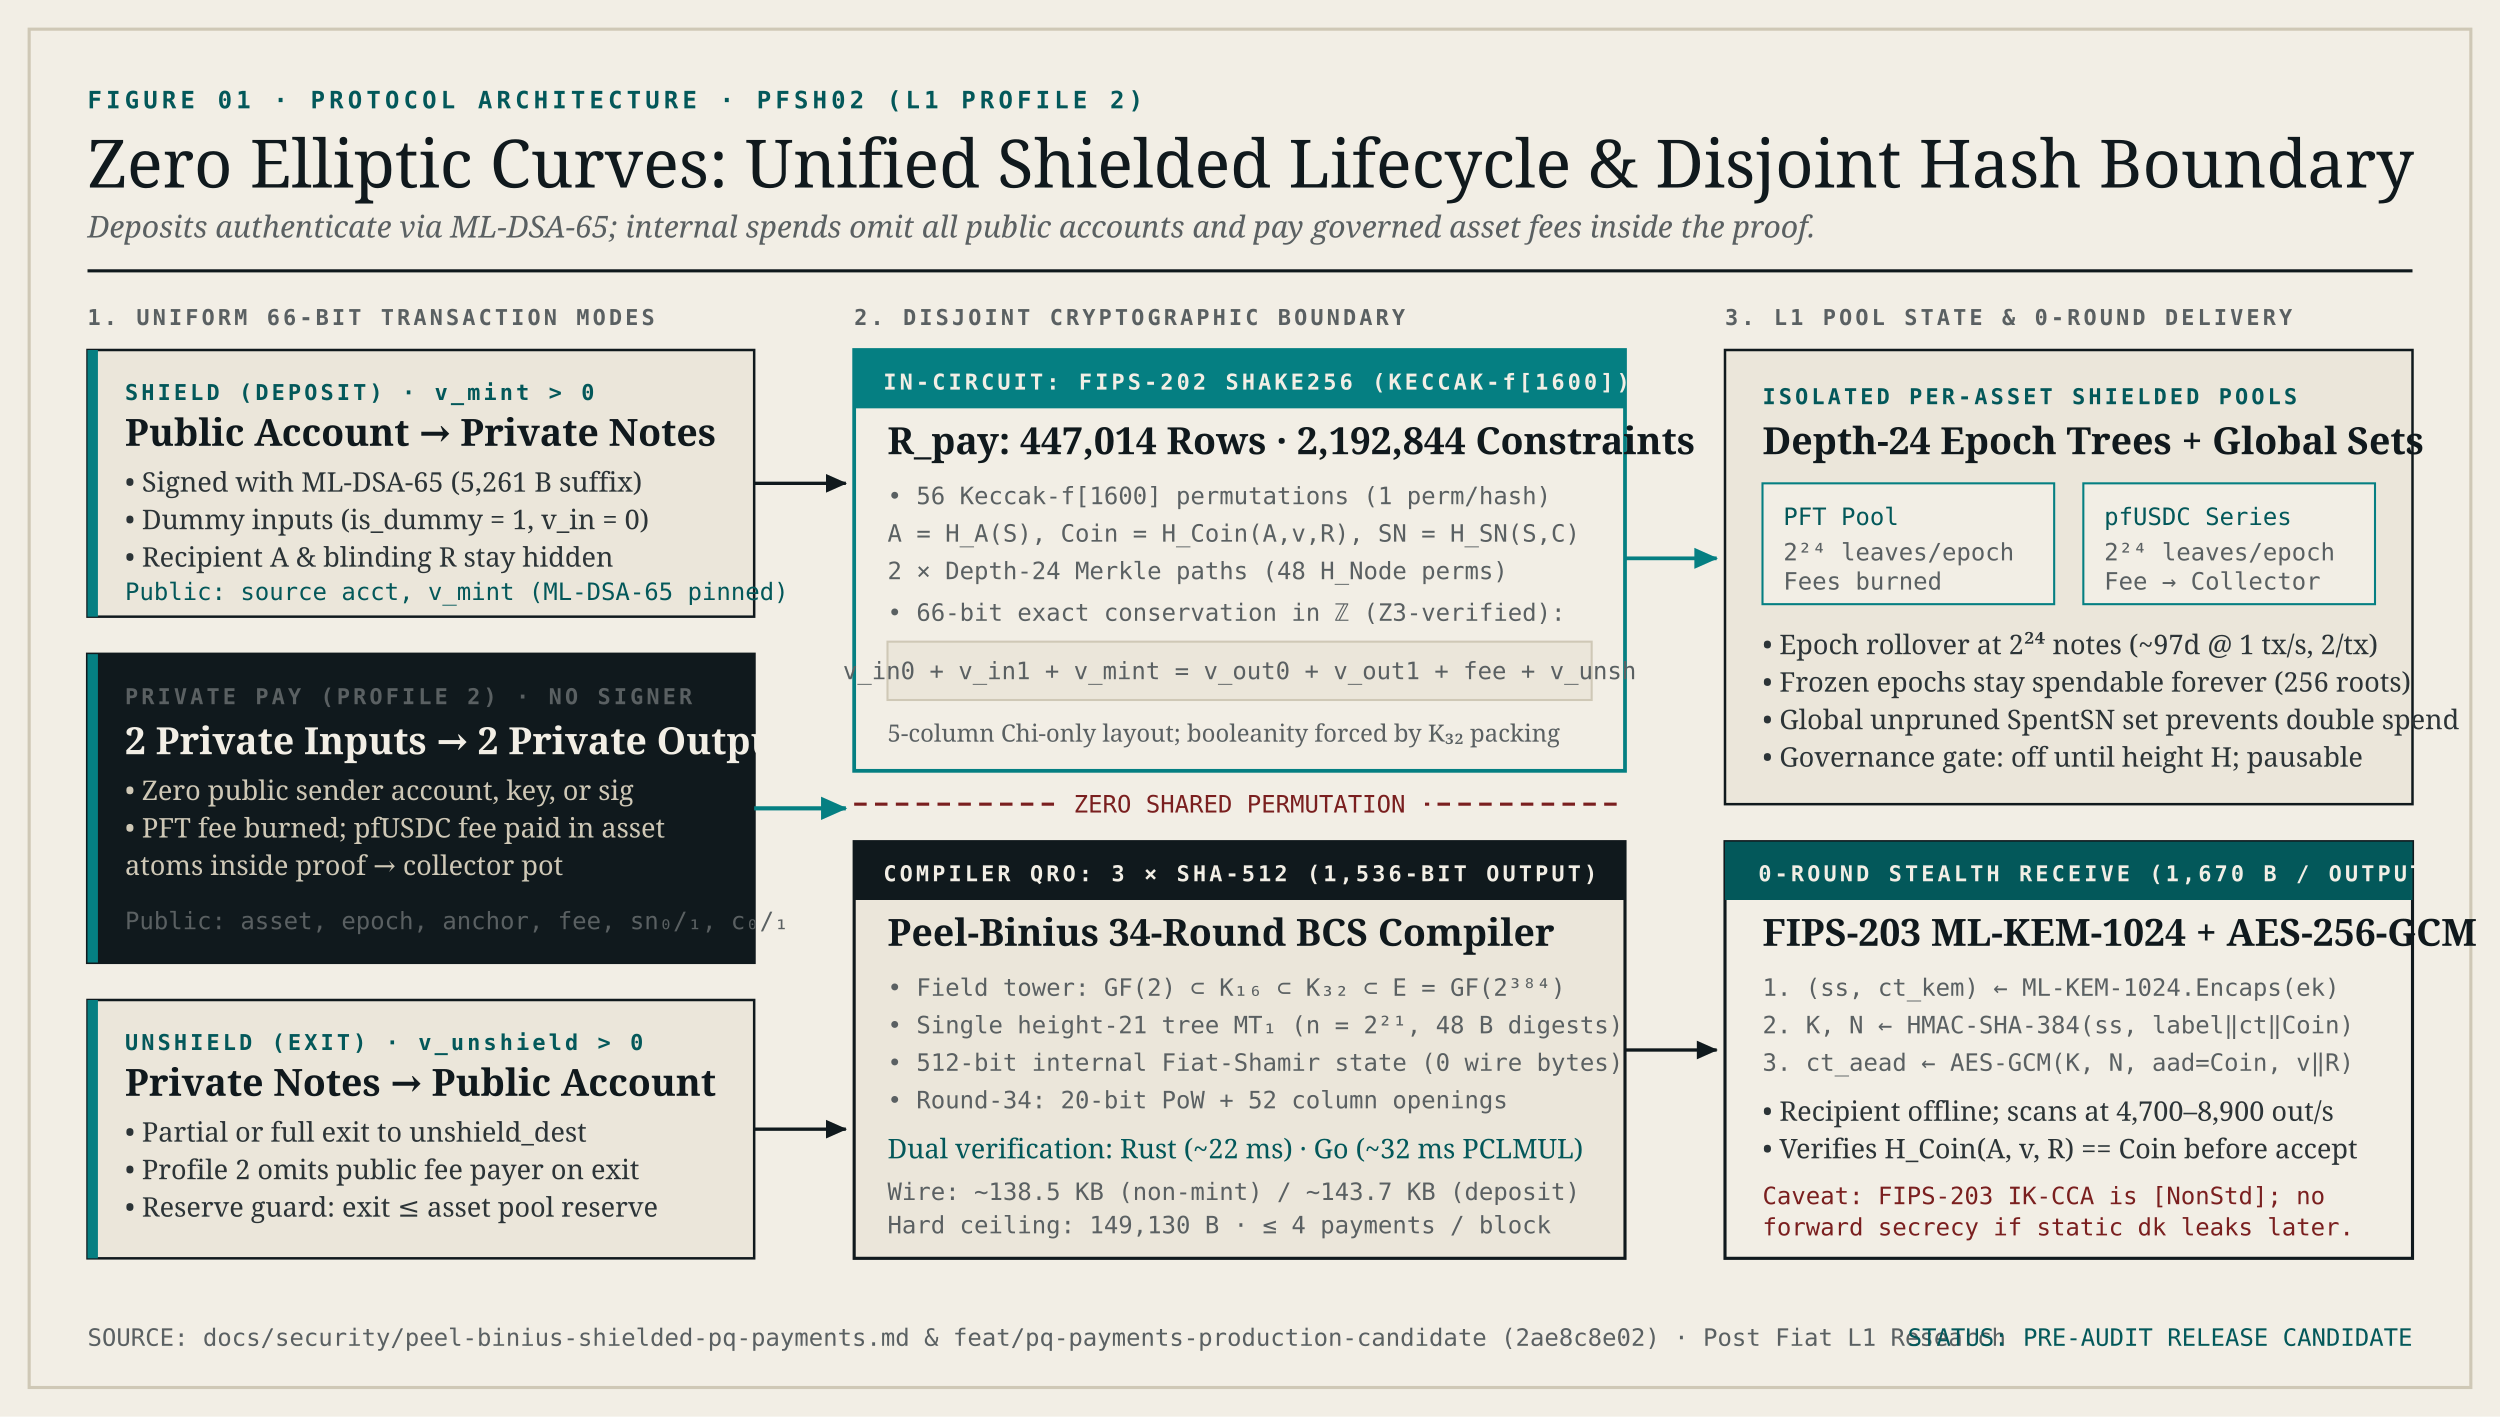
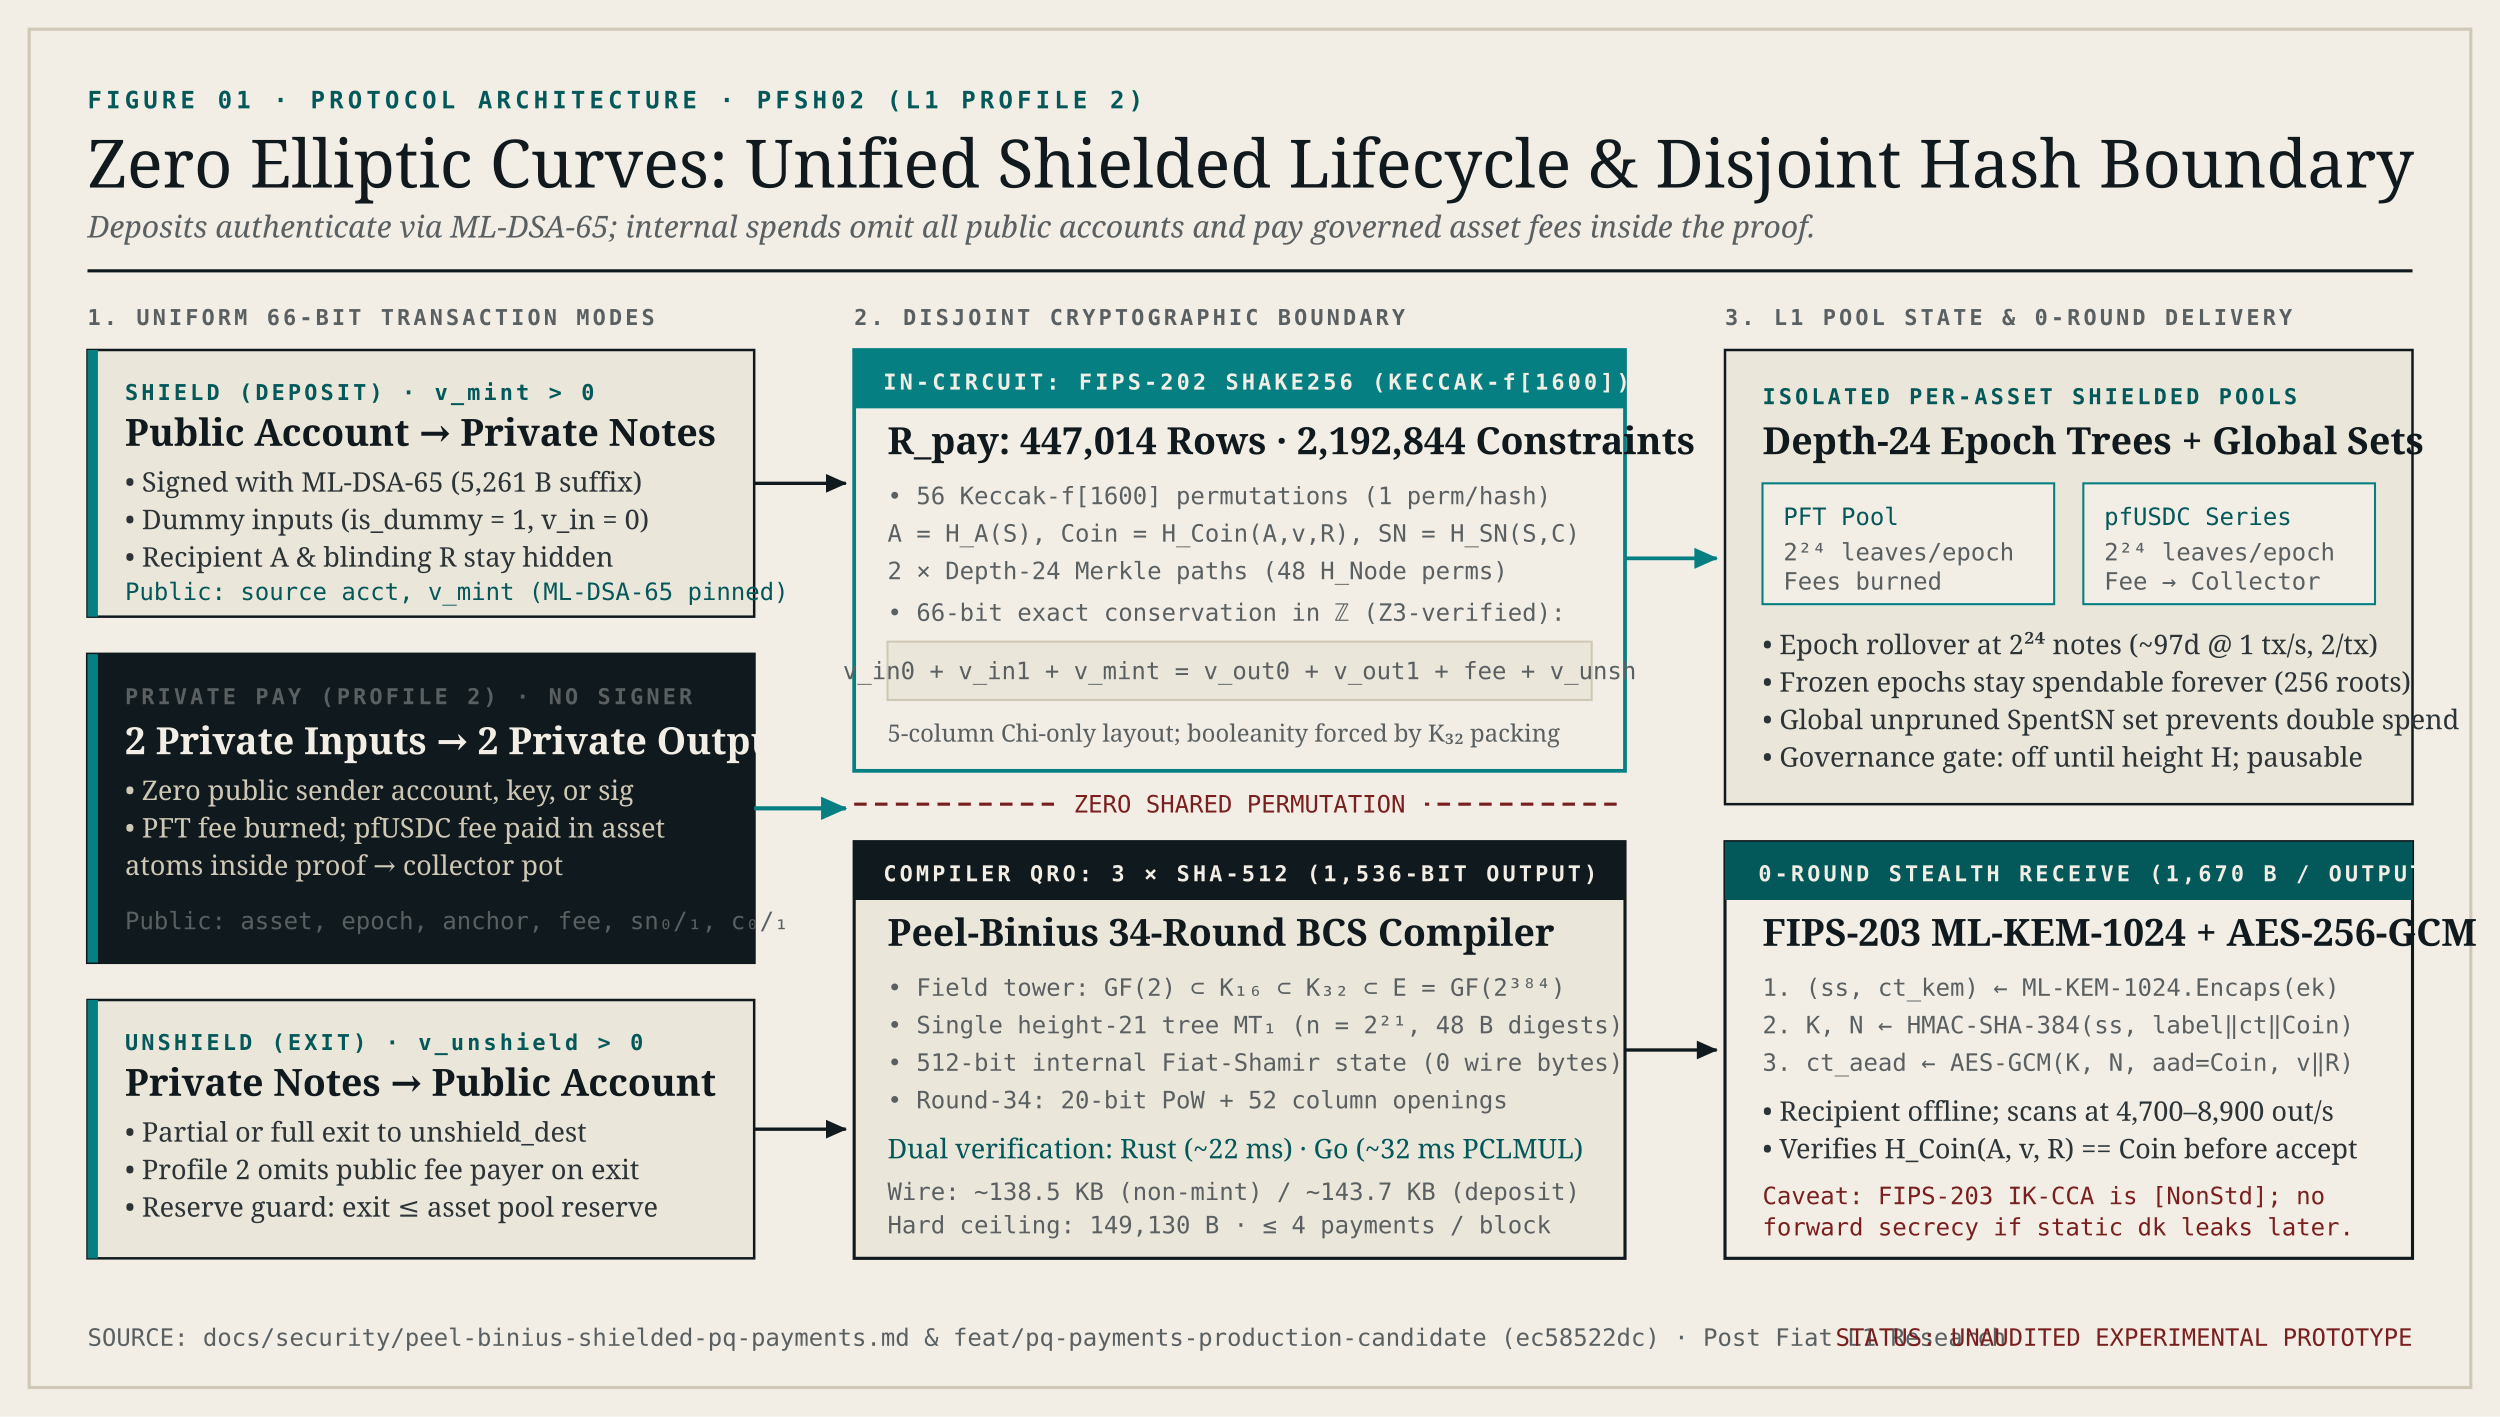
<svg xmlns="http://www.w3.org/2000/svg" viewBox="0 0 1200 680" role="img" aria-labelledby="t1 d1">
  <defs>
    <marker id="arr-ink" viewBox="0 0 10 10" refX="8.5" refY="5" markerWidth="7" markerHeight="7" orient="auto-start-reverse">
      <path d="M0 1 L9 5 L0 9 Z" fill="#10191d" />
    </marker>
    <marker id="arr-teal" viewBox="0 0 10 10" refX="8.5" refY="5" markerWidth="7" markerHeight="7" orient="auto-start-reverse">
      <path d="M0 1 L9 5 L0 9 Z" fill="#057f82" />
    </marker>
    <marker id="arr-ox" viewBox="0 0 10 10" refX="8.5" refY="5" markerWidth="7" markerHeight="7" orient="auto-start-reverse">
      <path d="M0 1 L9 5 L0 9 Z" fill="#7a1f1f" />
    </marker>
    <style>
      .disp { font-family: "Instrument Serif", Georgia, serif; fill: #10191d; }
      .serif { font-family: "Newsreader", Georgia, serif; fill: #2c3437; }
      .mono { font-family: "JetBrains Mono", ui-monospace, Menlo, monospace; }
      .kicker { font-size: 11.5px; letter-spacing: 2px; font-weight: 600; fill: #03585a; }
      .label { font-size: 10.5px; letter-spacing: 1.5px; font-weight: 600; fill: #5a6062; }
      .h-title { font-size: 32px; fill: #10191d; }
      .sub { font-size: 14.5px; fill: #5a6062; font-style: italic; }
      .b-title { font-size: 18px; fill: #10191d; font-weight: 600; }
      .copy { font-size: 13px; fill: #2c3437; }
      .small { font-size: 11.5px; fill: #5a6062; }
      .teal { fill: #03585a; }
      .ox { fill: #7a1f1f; }
      .inv { fill: #f2eee5; }
      .inv-sub { fill: #cfc8b6; }
    </style>
  </defs>
  <rect x="0" y="0" width="1200" height="680" fill="#f2eee5" />
  <rect x="14" y="14" width="1172" height="652" fill="none" stroke="#cfc8b6" stroke-width="1.5" />
  <text x="42" y="52" class="mono kicker">FIGURE 01 · PROTOCOL ARCHITECTURE · PFSH02 (L1 PROFILE 2)</text>
  <text x="42" y="90" class="disp h-title">Zero Elliptic Curves: Unified Shielded Lifecycle &amp; Disjoint Hash Boundary</text>
  <text x="42" y="114" class="serif sub">Deposits authenticate via ML-DSA-65; internal spends omit all public accounts and pay governed asset fees inside the proof.</text>
  <line x1="42" y1="130" x2="1158" y2="130" stroke="#10191d" stroke-width="1.5" />
  <text x="42" y="156" class="mono label">1. UNIFORM 66-BIT TRANSACTION MODES</text>
  <rect x="42" y="168" width="320" height="128" fill="#ebe6da" stroke="#10191d" stroke-width="1.2" />
  <rect x="42" y="168" width="5" height="128" fill="#057f82" />
  <text x="60" y="192" class="mono label teal">SHIELD (DEPOSIT) · v_mint &gt; 0</text>
  <text x="60" y="214" class="serif b-title">Public Account → Private Notes</text>
  <text x="60" y="236" class="serif copy">• Signed with ML-DSA-65 (5,261 B suffix)</text>
  <text x="60" y="254" class="serif copy">• Dummy inputs (is_dummy = 1, v_in = 0)</text>
  <text x="60" y="272" class="serif copy">• Recipient A &amp; blinding R stay hidden</text>
  <text x="60" y="288" class="mono small teal">Public: source acct, v_mint (ML-DSA-65 pinned)</text>
  <rect x="42" y="314" width="320" height="148" fill="#10191d" stroke="#10191d" stroke-width="1.5" />
  <rect x="42" y="314" width="5" height="148" fill="#057f82" />
  <text x="60" y="338" class="mono label" fill="#7fd3d5">PRIVATE PAY (PROFILE 2) · NO SIGNER</text>
  <text x="60" y="362" class="serif b-title inv">2 Private Inputs → 2 Private Outputs</text>
  <text x="60" y="384" class="serif copy inv-sub">• Zero public sender account, key, or sig</text>
  <text x="60" y="402" class="serif copy inv-sub">• PFT fee burned; pfUSDC fee paid in asset</text>
  <text x="60" y="420" class="serif copy inv-sub">  atoms inside proof → collector pot</text>
  <text x="60" y="446" class="mono small" fill="#7fd3d5">Public: asset, epoch, anchor, fee, sn₀/₁, c₀/₁</text>
  <rect x="42" y="480" width="320" height="124" fill="#ebe6da" stroke="#10191d" stroke-width="1.2" />
  <rect x="42" y="480" width="5" height="124" fill="#057f82" />
  <text x="60" y="504" class="mono label teal">UNSHIELD (EXIT) · v_unshield &gt; 0</text>
  <text x="60" y="526" class="serif b-title">Private Notes → Public Account</text>
  <text x="60" y="548" class="serif copy">• Partial or full exit to unshield_dest</text>
  <text x="60" y="566" class="serif copy">• Profile 2 omits public fee payer on exit</text>
  <text x="60" y="584" class="serif copy">• Reserve guard: exit ≤ asset pool reserve</text>
  <text x="410" y="156" class="mono label">2. DISJOINT CRYPTOGRAPHIC BOUNDARY</text>
  <rect x="410" y="168" width="370" height="202" fill="#f2eee5" stroke="#057f82" stroke-width="1.8" />
  <rect x="410" y="168" width="370" height="28" fill="#057f82" />
  <text x="424" y="187" class="mono label inv">IN-CIRCUIT: FIPS-202 SHAKE256 (KECCAK-f[1600])</text>
  <text x="426" y="218" class="serif b-title">R_pay: 447,014 Rows · 2,192,844 Constraints</text>
  <text x="426" y="242" class="mono small">• 56 Keccak-f[1600] permutations (1 perm/hash)</text>
  <text x="426" y="260" class="mono small">  A = H_A(S), Coin = H_Coin(A,v,R), SN = H_SN(S,C)</text>
  <text x="426" y="278" class="mono small">  2 × Depth-24 Merkle paths (48 H_Node perms)</text>
  <text x="426" y="298" class="mono small">• 66-bit exact conservation in ℤ (Z3-verified):</text>
  <rect x="426" y="308" width="338" height="28" fill="#ebe6da" stroke="#cfc8b6" />
  <text x="595" y="326" text-anchor="middle" class="mono small" fill="#10191d">v_in0 + v_in1 + v_mint = v_out0 + v_out1 + fee + v_unsh</text>
  <text x="426" y="356" class="serif small">5-column Chi-only layout; booleanity forced by K₃₂ packing</text>
  <line x1="410" y1="386" x2="780" y2="386" stroke="#7a1f1f" stroke-width="1.5" stroke-dasharray="6 4" />
  <rect x="506" y="375" width="178" height="22" fill="#f2eee5" />
  <text x="595" y="390" text-anchor="middle" class="mono small ox">ZERO SHARED PERMUTATION</text>
  <rect x="410" y="404" width="370" height="200" fill="#ebe6da" stroke="#10191d" stroke-width="1.5" />
  <rect x="410" y="404" width="370" height="28" fill="#10191d" />
  <text x="424" y="423" class="mono label inv">COMPILER QRO: 3 × SHA-512 (1,536-BIT OUTPUT)</text>
  <text x="426" y="454" class="serif b-title">Peel-Binius 34-Round BCS Compiler</text>
  <text x="426" y="478" class="mono small">• Field tower: GF(2) ⊂ K₁₆ ⊂ K₃₂ ⊂ E = GF(2³⁸⁴)</text>
  <text x="426" y="496" class="mono small">• Single height-21 tree MT₁ (n = 2²¹, 48 B digests)</text>
  <text x="426" y="514" class="mono small">• 512-bit internal Fiat-Shamir state (0 wire bytes)</text>
  <text x="426" y="532" class="mono small">• Round-34: 20-bit PoW + 52 column openings</text>
  <text x="426" y="556" class="serif copy teal">Dual verification: Rust (~22 ms) · Go (~32 ms PCLMUL)</text>
  <text x="426" y="576" class="mono small">Wire: ~138.5 KB (non-mint) / ~143.7 KB (deposit)</text>
  <text x="426" y="592" class="mono small">Hard ceiling: 149,130 B · ≤ 4 payments / block</text>
  <text x="828" y="156" class="mono label">3. L1 POOL STATE &amp; 0-ROUND DELIVERY</text>
  <rect x="828" y="168" width="330" height="218" fill="#ebe6da" stroke="#10191d" stroke-width="1.2" />
  <text x="846" y="194" class="mono label teal">ISOLATED PER-ASSET SHIELDED POOLS</text>
  <text x="846" y="218" class="serif b-title">Depth-24 Epoch Trees + Global Sets</text>
  <rect x="846" y="232" width="140" height="58" fill="#f2eee5" stroke="#057f82" />
  <text x="856" y="252" class="mono small teal">PFT Pool</text>
  <text x="856" y="269" class="mono small">2²⁴ leaves/epoch</text>
  <text x="856" y="283" class="mono small">Fees burned</text>
  <rect x="1000" y="232" width="140" height="58" fill="#f2eee5" stroke="#057f82" />
  <text x="1010" y="252" class="mono small teal">pfUSDC Series</text>
  <text x="1010" y="269" class="mono small">2²⁴ leaves/epoch</text>
  <text x="1010" y="283" class="mono small">Fee → Collector</text>
  <text x="846" y="314" class="serif copy">• Epoch rollover at 2²⁴ notes (~97d @ 1 tx/s, 2/tx)</text>
  <text x="846" y="332" class="serif copy">• Frozen epochs stay spendable forever (256 roots)</text>
  <text x="846" y="350" class="serif copy">• Global unpruned SpentSN set prevents double spend</text>
  <text x="846" y="368" class="serif copy">• Governance gate: off until height H; pausable</text>
  <rect x="828" y="404" width="330" height="200" fill="#f2eee5" stroke="#10191d" stroke-width="1.5" />
  <rect x="828" y="404" width="330" height="28" fill="#03585a" />
  <text x="844" y="423" class="mono label inv">0-ROUND STEALTH RECEIVE (1,670 B / OUTPUT)</text>
  <text x="846" y="454" class="serif b-title">FIPS-203 ML-KEM-1024 + AES-256-GCM</text>
  <text x="846" y="478" class="mono small">1. (ss, ct_kem) ← ML-KEM-1024.Encaps(ek)</text>
  <text x="846" y="496" class="mono small">2. K, N ← HMAC-SHA-384(ss, label‖ct‖Coin)</text>
  <text x="846" y="514" class="mono small">3. ct_aead ← AES-GCM(K, N, aad=Coin, v‖R)</text>
  <text x="846" y="538" class="serif copy">• Recipient offline; scans at 4,700–8,900 out/s</text>
  <text x="846" y="556" class="serif copy">• Verifies H_Coin(A, v, R) == Coin before accept</text>
  <text x="846" y="578" class="mono small ox">Caveat: FIPS-203 IK-CCA is [NonStd]; no</text>
  <text x="846" y="593" class="mono small ox">forward secrecy if static dk leaks later.</text>
  <path d="M362 232 L406 232" stroke="#10191d" stroke-width="1.6" fill="none" marker-end="url(#arr-ink)" />
  <path d="M362 388 L406 388" stroke="#057f82" stroke-width="2" fill="none" marker-end="url(#arr-teal)" />
  <path d="M362 542 L406 542" stroke="#10191d" stroke-width="1.6" fill="none" marker-end="url(#arr-ink)" />
  <path d="M780 268 L824 268" stroke="#057f82" stroke-width="1.8" fill="none" marker-end="url(#arr-teal)" />
  <path d="M780 504 L824 504" stroke="#10191d" stroke-width="1.6" fill="none" marker-end="url(#arr-ink)" />
-   <text x="42" y="646" class="mono small">SOURCE: docs/security/peel-binius-shielded-pq-payments.md &amp; feat/pq-payments-production-candidate (2ae8c8e02) · Post Fiat L1 Research</text>
-   <text x="1158" y="646" text-anchor="end" class="mono small teal">STATUS: PRE-AUDIT RELEASE CANDIDATE</text>
+   <text x="42" y="646" class="mono small">SOURCE: docs/security/peel-binius-shielded-pq-payments.md &amp; feat/pq-payments-production-candidate (ec58522dc) · Post Fiat L1 Research</text>
+   <text x="1158" y="646" text-anchor="end" class="mono small ox">STATUS: UNAUDITED EXPERIMENTAL PROTOTYPE</text>
</svg>
